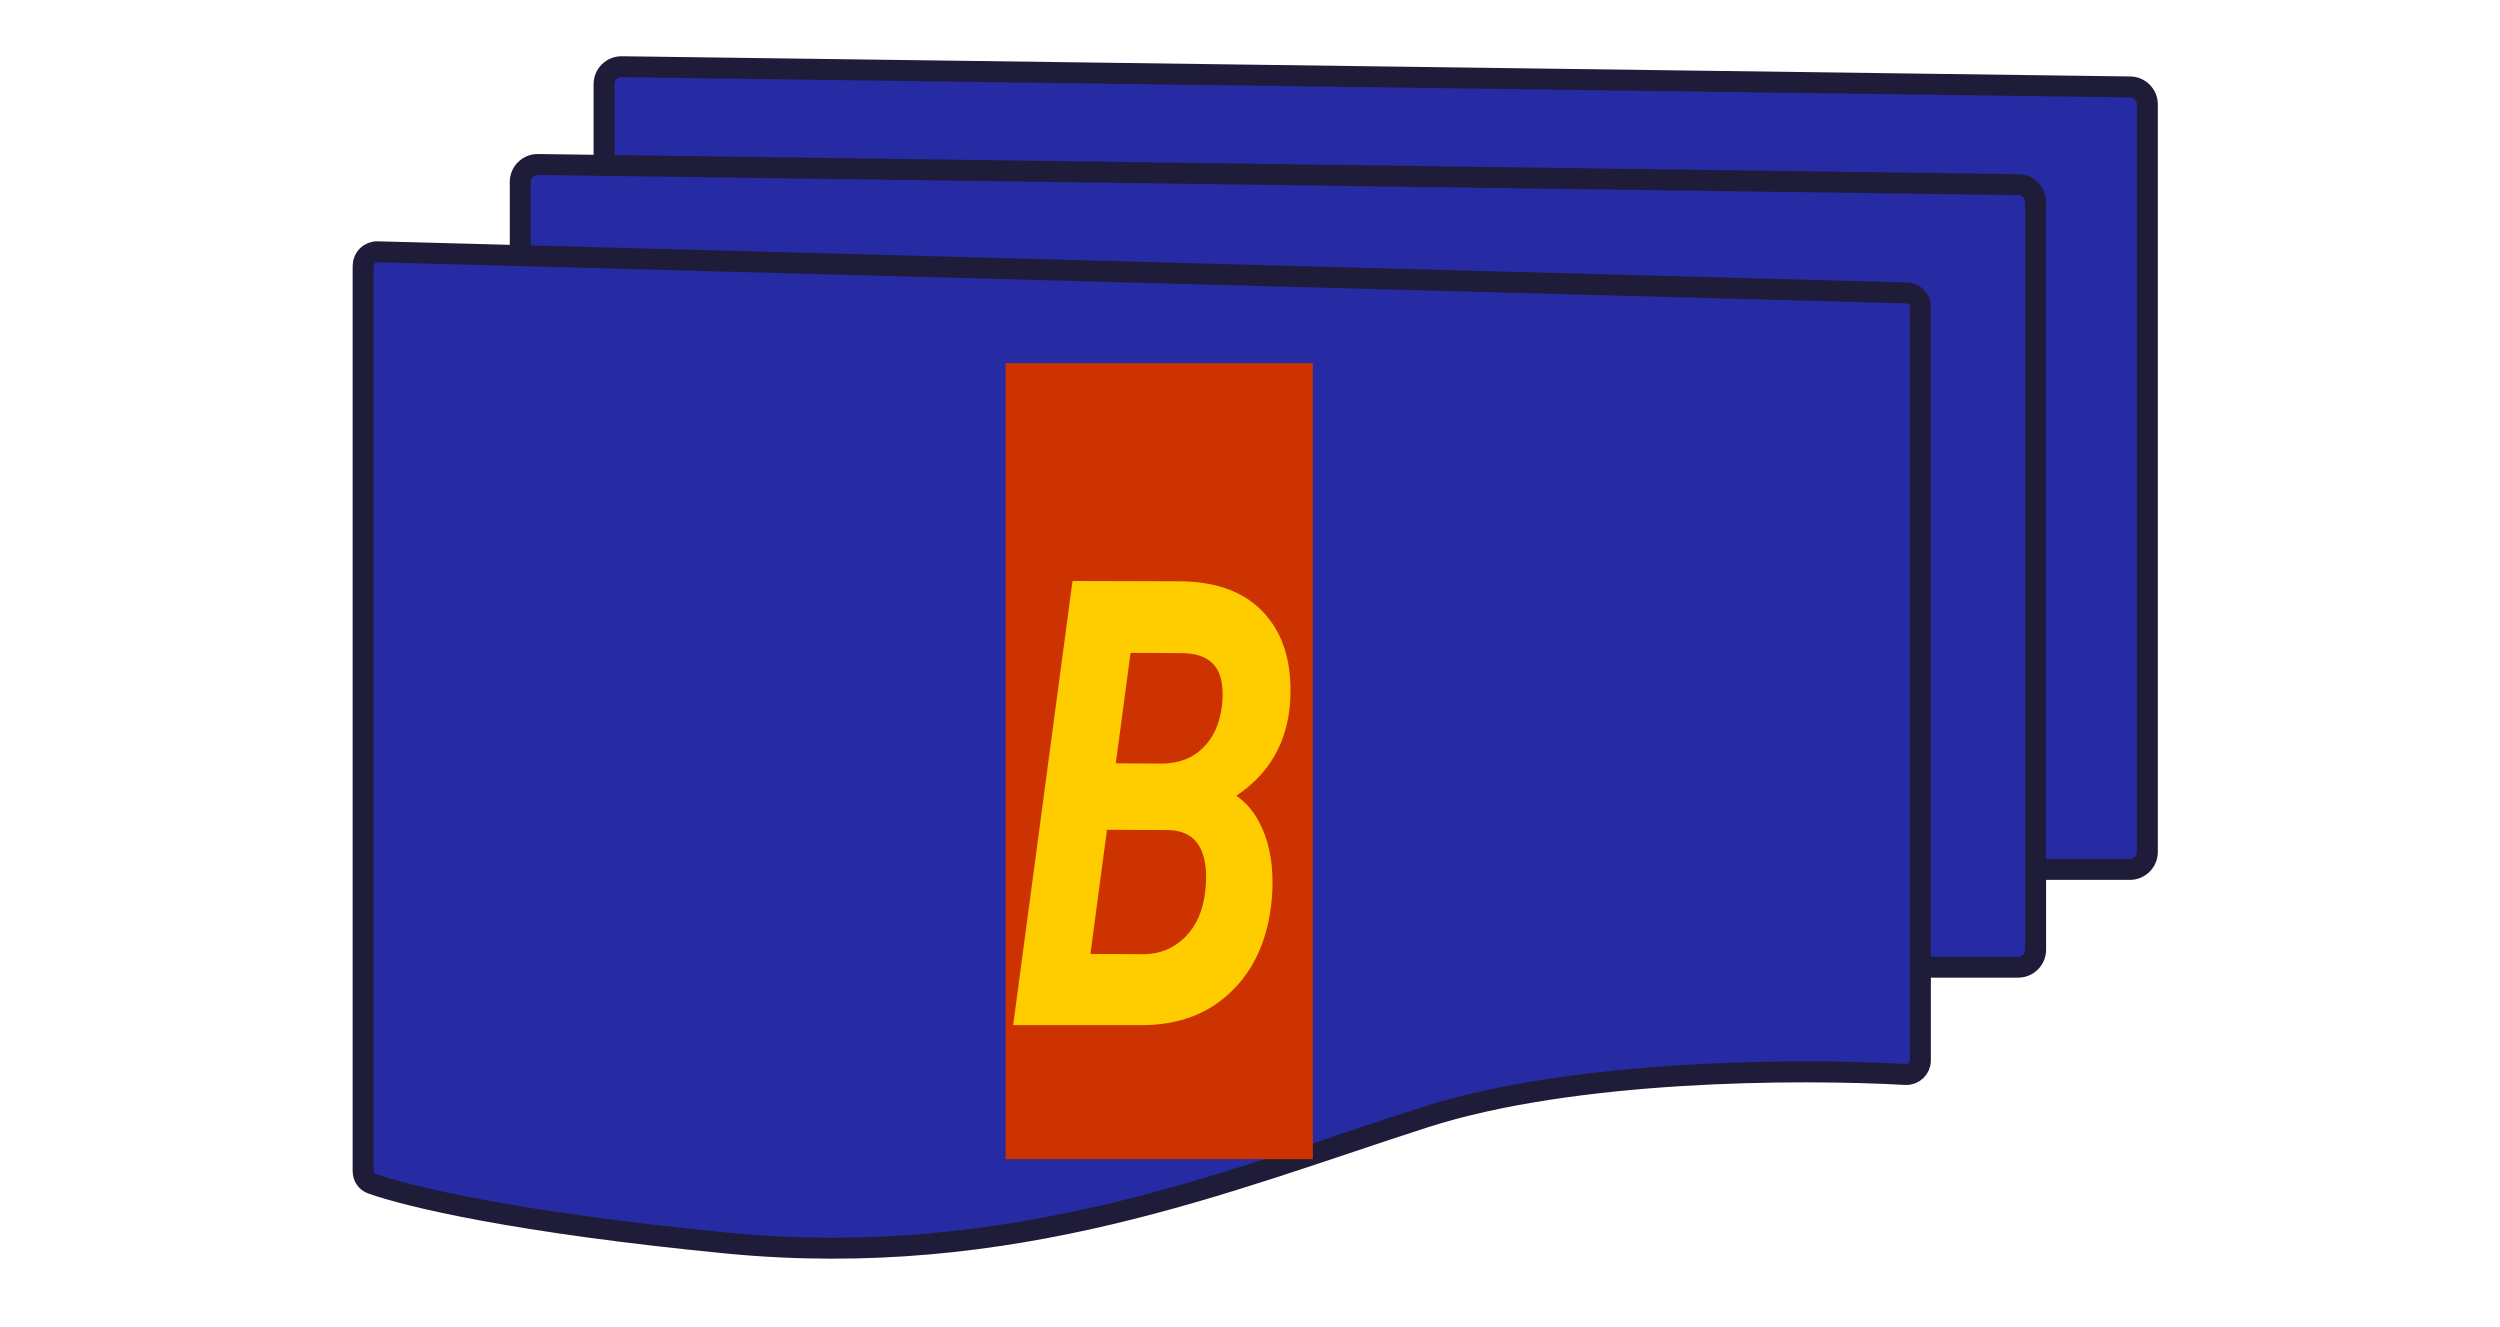
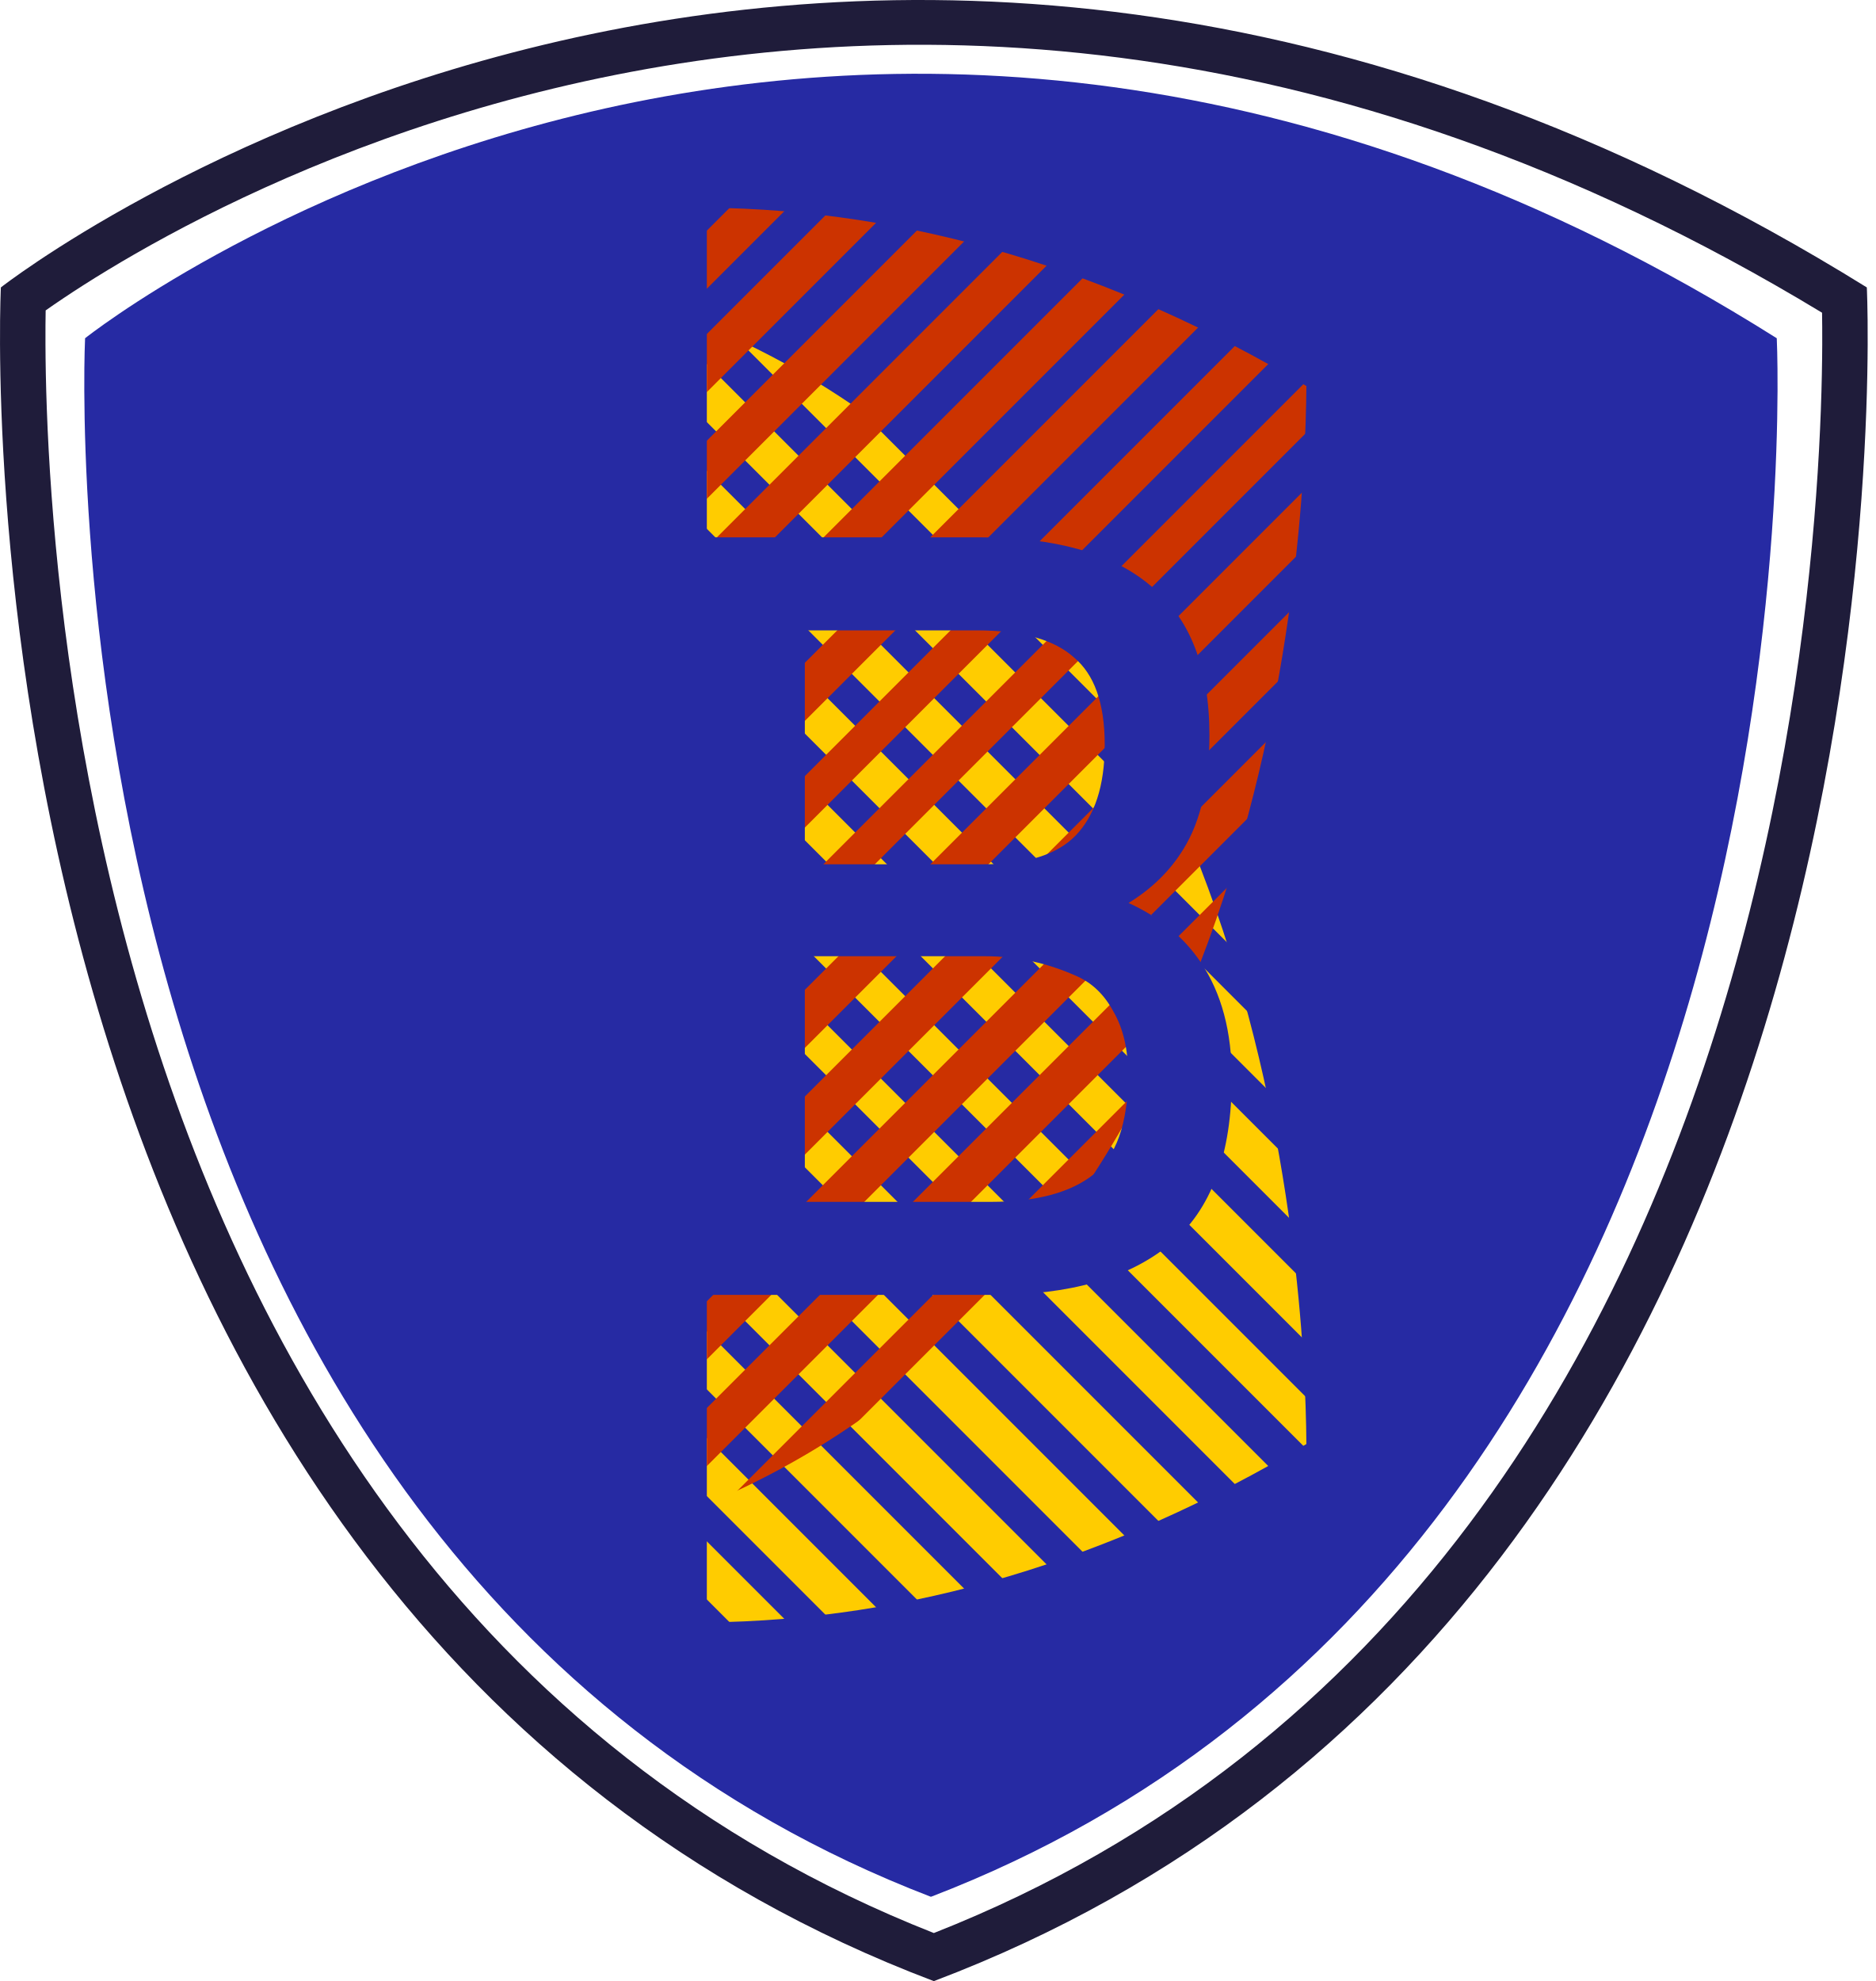
- <svg xmlns="http://www.w3.org/2000/svg" width="179" height="95" viewBox="0 0 179 95" fill="none">
-   <path d="M43.25 6.027C43.25 5.33 43.82 4.768 44.517 4.777L152.517 6.224C153.201 6.233 153.75 6.79 153.75 7.473V61C153.75 61.69 153.19 62.25 152.5 62.25H44.5C43.81 62.25 43.25 61.69 43.25 61V6.027Z" fill="#262AA3" stroke="#1F1C3A" stroke-width="1.5" />
-   <path d="M37.25 13.027C37.25 12.33 37.82 11.768 38.517 11.778L144.517 13.223C145.201 13.232 145.75 13.789 145.75 14.473V68C145.75 68.69 145.19 69.25 144.5 69.25H38.5C37.81 69.25 37.25 68.69 37.25 68V13.027Z" fill="#262AA3" stroke="#1F1C3A" stroke-width="1.5" />
-   <path d="M26 19.027V83.856C26 84.248 26.226 84.604 26.595 84.737C29.21 85.68 36.988 87.535 52 89C72.5 91 88 84.5 102 80C112.679 76.567 128.752 76.499 136.437 76.933C137.015 76.966 137.5 76.507 137.5 75.928V21.974C137.5 21.432 137.069 20.988 136.527 20.974L27.027 18.028C26.464 18.012 26 18.464 26 19.027Z" fill="#262AA3" stroke="#1F1C3A" stroke-width="1.5" />
-   <rect x="72" y="26" width="22" height="57" fill="#CC3300" />
-   <path fill-rule="evenodd" clip-rule="evenodd" d="M76.792 41.599L72.543 73.4H81.743C84.454 73.4 86.67 72.544 88.35 70.809C90.037 69.078 90.942 66.735 91.098 63.824L91.098 63.82C91.177 62.1 90.943 60.594 90.377 59.318C89.924 58.296 89.307 57.506 88.519 56.974C90.892 55.397 92.185 53.136 92.375 50.223L92.375 50.221C92.532 47.596 91.946 45.484 90.554 43.947C89.168 42.39 87.112 41.636 84.463 41.621L76.792 41.599ZM86.704 63.781C86.54 65.314 86.011 66.52 85.116 67.4C84.948 67.565 84.773 67.715 84.592 67.849C84.773 67.715 84.948 67.565 85.116 67.4C86.011 66.52 86.54 65.314 86.704 63.781C86.857 62.319 86.688 61.176 86.196 60.353C85.891 59.842 85.462 59.478 84.909 59.263C85.462 59.478 85.891 59.842 86.196 60.353C86.688 61.176 86.857 62.319 86.704 63.781ZM83.966 59.048C83.897 59.042 83.828 59.036 83.757 59.033L78.91 59.012L83.757 59.033C83.828 59.036 83.897 59.042 83.966 59.048ZM78.074 68.302L79.26 59.413L83.746 59.433C84.771 59.486 85.445 59.874 85.853 60.558C86.282 61.277 86.454 62.32 86.306 63.739C86.15 65.201 85.65 66.314 84.835 67.115C84.017 67.92 83.031 68.32 81.858 68.32L78.074 68.302ZM87.501 50.453C87.356 51.785 86.891 52.806 86.129 53.552C85.374 54.292 84.394 54.673 83.152 54.673H83.151L79.891 54.654L80.947 46.745L84.795 46.765C85.885 46.812 86.591 47.152 87.01 47.712C87.439 48.285 87.633 49.173 87.501 50.453ZM84.964 54.764C85.507 54.558 85.989 54.25 86.409 53.838C87.25 53.015 87.746 51.9 87.899 50.495C88.172 47.841 87.141 46.464 84.805 46.365L80.597 46.343L84.805 46.365C87.141 46.464 88.172 47.841 87.899 50.495C87.746 51.9 87.25 53.015 86.409 53.838C85.989 54.25 85.507 54.558 84.964 54.764Z" fill="#FFCC00" />
+ <svg xmlns="http://www.w3.org/2000/svg" width="107" height="113" viewBox="0 0 107 113" fill="none">
+   <path fill-rule="evenodd" clip-rule="evenodd" d="M101.372 19.294C101.372 19.294 104.748 88.35 53.131 108.191H53.095C1.478 88.35 4.854 19.294 4.854 19.294C4.854 19.294 47.477 -14.651 101.372 19.294Z" fill="#262AA3" />
+   <mask id="mask0" mask-type="alpha" maskUnits="userSpaceOnUse" x="40" y="18" width="35" height="75">
+     <path d="M40.328 92.544V18.589C72.217 32.016 74.464 72.658 74.535 82.371C63.366 89.021 51.871 92.435 40.328 92.544Z" fill="#FFCC00" />
+   </mask>
+   <g mask="url(#mask0)">
+     <path fill-rule="evenodd" clip-rule="evenodd" d="M53.43 95.128L51.773 96.785L-24.624 20.389L-22.966 18.731L53.43 95.128Z" fill="#FFCC00" />
+     <path fill-rule="evenodd" clip-rule="evenodd" d="M59.517 95.128L57.86 96.785L-18.537 20.389L-16.88 18.731L59.517 95.128Z" fill="#FFCC00" />
+     <path fill-rule="evenodd" clip-rule="evenodd" d="M47.533 95.128L45.876 96.785L-30.52 20.389L-28.863 18.731L47.533 95.128Z" fill="#FFCC00" />
+     <path fill-rule="evenodd" clip-rule="evenodd" d="M65.604 95.128L63.947 96.785L-12.45 20.389L-10.793 18.731L65.604 95.128Z" fill="#FFCC00" />
+     <path fill-rule="evenodd" clip-rule="evenodd" d="M71.691 95.128L70.034 96.785L-6.363 20.389L-4.706 18.731L71.691 95.128Z" fill="#FFCC00" />
+     <path fill-rule="evenodd" clip-rule="evenodd" d="M77.778 95.128L76.12 96.785L-0.276 20.389L1.381 18.731L77.778 95.128Z" fill="#FFCC00" />
+     <path fill-rule="evenodd" clip-rule="evenodd" d="M83.864 95.128L82.396 96.597L-0.161 14.041L1.308 12.572L83.864 95.128Z" fill="#FFCC00" />
+     <path fill-rule="evenodd" clip-rule="evenodd" d="M89.951 95.128L88.483 96.597L5.926 14.041L7.394 12.572L89.951 95.128Z" fill="#FFCC00" />
+     <path fill-rule="evenodd" clip-rule="evenodd" d="M96.432 95.128L94.775 96.785L18.378 20.389L20.035 18.731L96.432 95.128Z" fill="#FFCC00" />
+     <path fill-rule="evenodd" clip-rule="evenodd" d="M102.519 95.128L100.862 96.785L24.465 20.389L26.122 18.731L102.519 95.128Z" fill="#FFCC00" />
+     <path fill-rule="evenodd" clip-rule="evenodd" d="M108.606 95.128L106.949 96.785L30.552 20.389L32.209 18.731L108.606 95.128Z" fill="#FFCC00" />
+     <path fill-rule="evenodd" clip-rule="evenodd" d="M114.693 95.128L113.036 96.785L36.639 20.389L38.296 18.731L114.693 95.128Z" fill="#FFCC00" />
+     <path fill-rule="evenodd" clip-rule="evenodd" d="M120.78 95.128L119.311 96.597L36.755 14.041L38.223 12.572L120.78 95.128Z" fill="#FFCC00" />
+   </g>
+   <mask id="mask1" mask-type="alpha" maskUnits="userSpaceOnUse" x="40" y="11" width="35" height="75">
+     <path d="M40.328 11.847V85.802C72.217 72.375 74.464 31.733 74.535 22.02C63.366 15.37 51.871 11.956 40.328 11.847Z" fill="#CC3300" />
+   </mask>
+   <g mask="url(#mask1)">
+     <path fill-rule="evenodd" clip-rule="evenodd" d="M53.43 9.263L51.773 7.606L-24.624 84.002L-22.966 85.659L53.43 9.263Z" fill="#CC3300" />
+     <path fill-rule="evenodd" clip-rule="evenodd" d="M59.517 9.263L57.86 7.606L-18.537 84.002L-16.88 85.659L59.517 9.263Z" fill="#CC3300" />
+     <path fill-rule="evenodd" clip-rule="evenodd" d="M47.533 9.263L45.876 7.606L-30.52 84.002L-28.863 85.659L47.533 9.263Z" fill="#CC3300" />
+     <path fill-rule="evenodd" clip-rule="evenodd" d="M65.604 9.263L63.947 7.606L-12.45 84.002L-10.793 85.659L65.604 9.263Z" fill="#CC3300" />
+     <path fill-rule="evenodd" clip-rule="evenodd" d="M71.691 9.263L70.034 7.606L-6.363 84.002L-4.706 85.659L71.691 9.263Z" fill="#CC3300" />
+     <path fill-rule="evenodd" clip-rule="evenodd" d="M77.778 9.263L76.12 7.606L-0.276 84.002L1.381 85.659L77.778 9.263Z" fill="#CC3300" />
+     <path fill-rule="evenodd" clip-rule="evenodd" d="M83.864 9.263L82.396 7.794L-0.161 90.35L1.308 91.819L83.864 9.263Z" fill="#CC3300" />
+     <path fill-rule="evenodd" clip-rule="evenodd" d="M89.951 9.263L88.483 7.794L5.926 90.35L7.394 91.819L89.951 9.263Z" fill="#CC3300" />
+     <path fill-rule="evenodd" clip-rule="evenodd" d="M96.432 9.263L94.775 7.606L18.378 84.002L20.035 85.659L96.432 9.263Z" fill="#CC3300" />
+     <path fill-rule="evenodd" clip-rule="evenodd" d="M102.519 9.263L100.862 7.606L24.465 84.002L26.122 85.659L102.519 9.263Z" fill="#CC3300" />
+     <path fill-rule="evenodd" clip-rule="evenodd" d="M108.606 9.263L106.949 7.606L30.552 84.002L32.209 85.659L108.606 9.263Z" fill="#CC3300" />
+     <path fill-rule="evenodd" clip-rule="evenodd" d="M114.693 9.263L113.036 7.606L36.639 84.002L38.296 85.659L114.693 9.263Z" fill="#CC3300" />
+     <path fill-rule="evenodd" clip-rule="evenodd" d="M120.78 9.263L119.311 7.794L36.755 90.35L38.223 91.819L120.78 9.263Z" fill="#CC3300" />
+   </g>
+   <path fill-rule="evenodd" clip-rule="evenodd" d="M55.902 30.651H40.066V73.863H56.691C60.978 73.863 64.351 72.937 66.722 70.996C69.14 69.018 70.279 65.794 70.279 61.49C70.279 58.874 69.703 56.66 68.508 54.89C67.523 53.431 66.142 52.307 64.39 51.507C65.715 50.693 66.763 49.671 67.518 48.435C68.529 46.808 69.003 44.621 69.003 41.93C69.003 38.138 67.917 35.247 65.631 33.397C63.415 31.532 60.137 30.651 55.902 30.651ZM63.524 57.699L63.528 57.707L63.533 57.714C64.077 58.657 64.365 59.845 64.365 61.308C64.365 64.146 63.654 65.973 62.398 66.986C61.126 68.002 59.195 68.557 56.509 68.557H45.919V54.545H56.205C58.022 54.545 59.782 54.931 61.489 55.707C62.331 56.093 63.011 56.745 63.524 57.699ZM63.029 42.477C63.029 44.858 62.443 46.549 61.372 47.657C60.355 48.708 58.661 49.3 56.145 49.3H45.919V35.957H55.719C58.37 35.957 60.18 36.514 61.279 37.506L61.286 37.513L61.294 37.519C62.404 38.456 63.029 40.054 63.029 42.477Z" fill="#262AA3" />
+   <path fill-rule="evenodd" clip-rule="evenodd" d="M2.605 17.706C2.889 17.506 3.235 17.267 3.641 16.996C4.983 16.099 6.982 14.846 9.571 13.447C14.752 10.649 22.274 7.285 31.602 5.043C49.946 0.634 75.379 0.53 103.956 17.838C103.964 18.32 103.969 18.928 103.966 19.65C103.957 21.694 103.882 24.652 103.616 28.273C103.084 35.524 101.793 45.398 98.761 55.914C92.753 76.752 80.046 99.725 53.28 110.264C26.514 99.725 13.807 76.752 7.799 55.914C4.767 45.398 3.475 35.524 2.944 28.273C2.678 24.652 2.603 21.694 2.594 19.65C2.59 18.86 2.596 18.208 2.605 17.706ZM53.26 113C-3.673 91.439 0.05 16.395 0.05 16.395C0.05 16.395 47.063 -20.494 106.51 16.395C106.51 16.395 110.233 91.439 53.299 113H53.26Z" fill="#1F1C3A" />
</svg>
